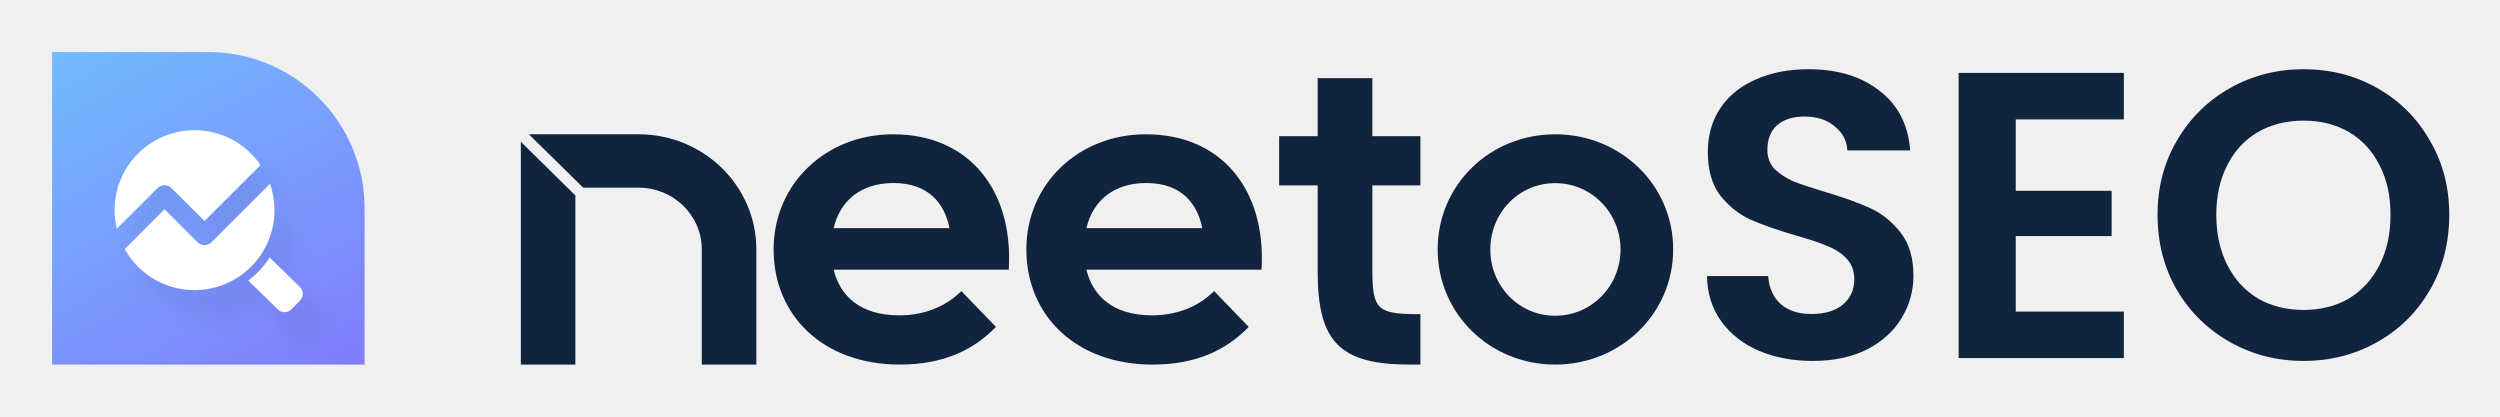
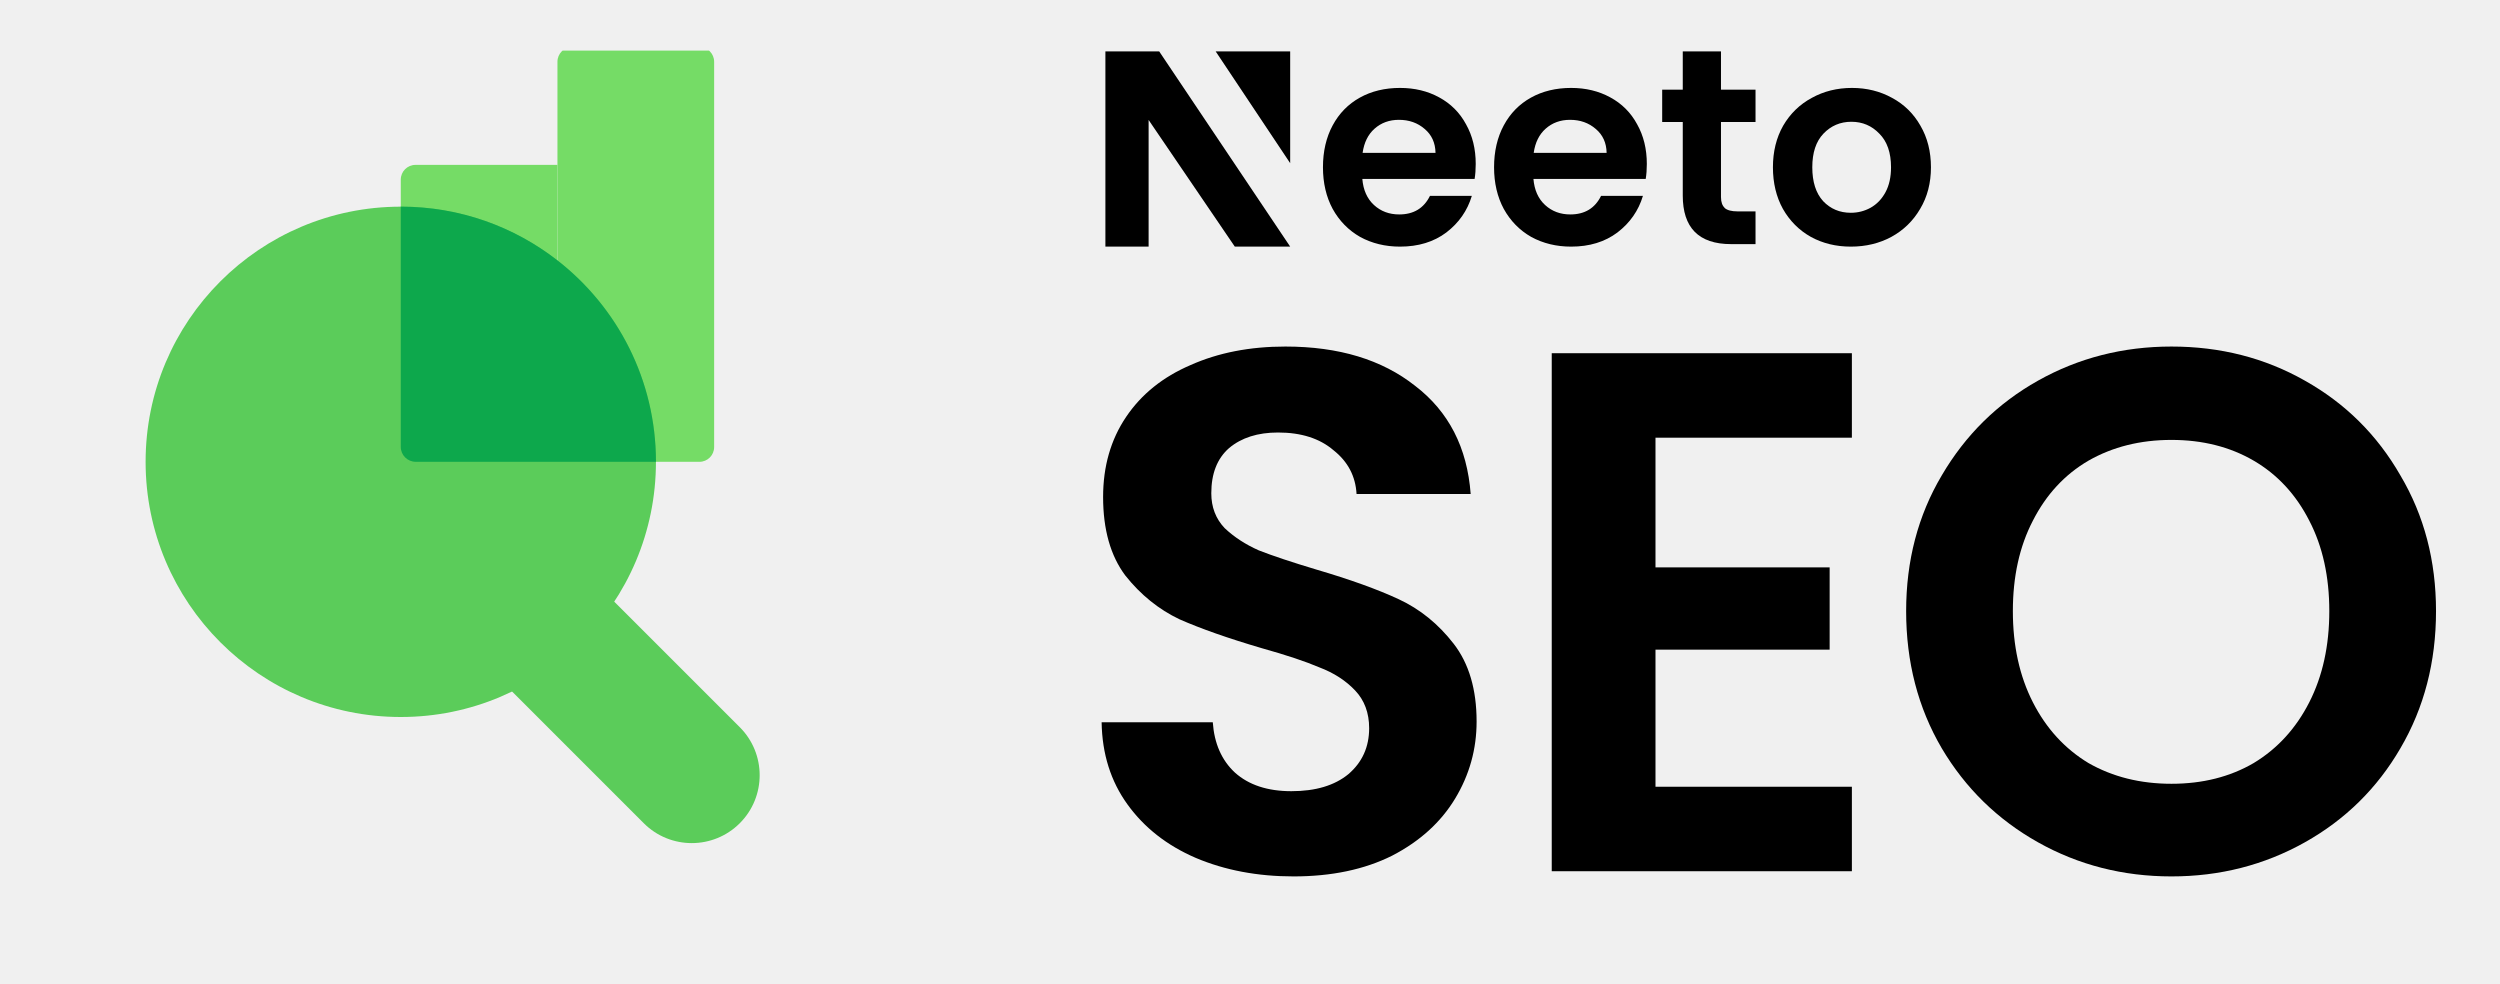
- <svg xmlns="http://www.w3.org/2000/svg" width="384" height="64" viewBox="0 0 384 64" fill="none">
-   <path d="M56 32C56 18.745 45.255 8 32 8H8V56H56V32Z" fill="url(#paint0_linear_5691_1273)" />
-   <g filter="url(#filter0_d_5691_1273)">
-     <path d="M40.013 25.345C37.8 22.117 34.086 20 29.878 20C23.097 20 17.6 25.497 17.6 32.278C17.6 33.265 17.716 34.224 17.936 35.144L24.188 28.891C24.788 28.291 25.759 28.291 26.359 28.891L31.413 33.945L40.013 25.345Z" fill="white" />
-     <path d="M41.472 28.227L32.498 37.201C31.899 37.8 30.927 37.8 30.328 37.201L25.274 32.147L19.155 38.265C21.256 42.019 25.27 44.557 29.878 44.557C36.659 44.557 42.156 39.059 42.156 32.278C42.156 30.859 41.915 29.495 41.472 28.227Z" fill="white" />
-     <path d="M38.144 43.099C39.434 42.123 40.544 40.921 41.416 39.555C41.426 39.563 41.435 39.572 41.444 39.581L46.057 44.077C46.636 44.64 46.648 45.566 46.084 46.144L44.758 47.505C44.194 48.083 43.269 48.094 42.691 47.531L38.144 43.099Z" fill="white" />
+ <svg xmlns="http://www.w3.org/2000/svg" width="389" height="153" viewBox="0 0 389 153" fill="none">
+   <g clip-path="url(#clip0_318_36096)">
+     <path d="M66.168 94.092C62.043 89.966 62.043 83.277 66.168 79.152C70.294 75.026 76.983 75.026 81.109 79.152L115.11 113.152C119.235 117.278 119.235 123.967 115.11 128.093C110.984 132.219 104.295 132.219 100.169 128.093L66.168 94.092Z" fill="#5BCC5A" />
+     <path d="M111.12 69.566C111.12 70.833 110.092 71.861 108.824 71.861L86.74 71.861L86.74 9.608C86.74 8.34 87.768 7.312 89.036 7.312L108.824 7.312C110.092 7.312 111.12 8.34 111.12 9.608L111.12 69.566Z" fill="#75DC66" />
+     <path d="M86.739 71.861L64.655 71.861C63.387 71.861 62.359 70.833 62.359 69.566L62.359 27.951C62.359 26.683 63.387 25.655 64.655 25.655L86.739 25.655L86.739 71.861Z" fill="#75DC66" />
+     <path d="M102.065 71.861C102.065 93.79 84.289 111.566 62.361 111.566C40.432 111.566 22.656 93.79 22.656 71.861C22.656 49.933 40.432 32.157 62.361 32.157C84.289 32.157 102.065 49.933 102.065 71.861Z" fill="#5BCC5A" />
+     <path d="M62.36 32.151C62.36 32.151 62.36 32.151 62.36 32.151C71.55 32.151 80.011 35.274 86.74 40.516C96.066 47.781 102.064 59.117 102.065 71.855H64.682C63.4 71.855 62.36 70.815 62.36 69.533L62.36 32.151Z" fill="#0DA84C" />
  </g>
-   <path fill-rule="evenodd" clip-rule="evenodd" d="M98.087 20.627H81.24L89.576 28.825H98.087C103.452 28.825 107.795 33.076 107.795 38.313V56H116.175V38.313C116.175 28.543 108.074 20.627 98.087 20.627ZM88.379 30.019L80 21.778V56H88.379V30.019ZM152.982 50.217L147.664 44.712L147.346 45.013C145.501 46.755 142.408 48.438 138.135 48.438C135.13 48.438 132.814 47.69 131.14 46.394C129.593 45.198 128.559 43.508 128.047 41.426H154.946L154.966 41.014C155.249 35.142 153.75 30.044 150.686 26.407C147.615 22.762 143.007 20.627 137.173 20.627C126.87 20.627 118.825 28.217 118.825 38.315C118.825 43.389 120.728 47.818 124.12 50.978C127.511 54.136 132.362 56 138.216 56C145.052 56 149.48 53.667 152.679 50.515L152.982 50.217ZM191.807 50.217L186.49 44.712L186.171 45.013C184.326 46.755 181.233 48.438 176.96 48.438C173.955 48.438 171.639 47.69 169.965 46.394C168.418 45.198 167.385 43.508 166.872 41.426H193.771L193.791 41.014C194.074 35.142 192.575 30.044 189.511 26.407C186.44 22.762 181.832 20.627 175.999 20.627C165.695 20.627 157.65 28.217 157.65 38.315C157.65 43.389 159.553 47.818 162.945 50.978C166.336 54.136 171.187 56 177.041 56C183.877 56 188.305 53.667 191.504 50.515L191.807 50.217ZM202.393 20.924H196.475V28.479H202.393V41.671C202.393 46.997 203.189 50.629 205.443 52.906C207.701 55.187 211.311 56 216.622 56H218.175V48.254H217.735C216.138 48.254 214.91 48.194 213.961 48.017C213.015 47.84 212.387 47.555 211.95 47.134C211.514 46.715 211.22 46.114 211.038 45.212C210.856 44.304 210.794 43.13 210.794 41.602V28.479H218.175V20.924H210.794V12H202.393V20.924ZM137.255 28.113C139.961 28.113 141.946 28.91 143.34 30.209C144.632 31.414 145.453 33.083 145.846 35.045H128.043C128.557 32.896 129.603 31.218 131.065 30.054C132.642 28.798 134.738 28.113 137.255 28.113ZM176.081 28.113C178.786 28.113 180.771 28.91 182.165 30.209C183.457 31.414 184.278 33.083 184.672 35.045H166.868C167.382 32.896 168.428 31.218 169.89 30.054C171.467 28.798 173.563 28.113 176.081 28.113ZM238.879 28.128C244.469 28.128 248.913 32.698 248.913 38.314C248.913 43.929 244.469 48.499 238.879 48.499C233.291 48.499 228.913 43.933 228.913 38.314C228.913 32.694 233.291 28.128 238.879 28.128ZM238.879 20.627C228.846 20.627 220.825 28.383 220.825 38.314C220.825 48.177 228.845 56 238.879 56C248.91 56 257 48.179 257 38.314C257 28.381 248.909 20.627 238.879 20.627Z" fill="#11243E" />
-   <path d="M278.426 55.439C275.376 55.439 272.619 54.916 270.154 53.872C267.731 52.828 265.809 51.324 264.389 49.36C262.968 47.396 262.237 45.078 262.195 42.404H271.595C271.721 44.2 272.347 45.621 273.475 46.665C274.645 47.71 276.233 48.232 278.238 48.232C280.285 48.232 281.894 47.752 283.063 46.791C284.233 45.788 284.818 44.493 284.818 42.905C284.818 41.61 284.421 40.545 283.627 39.709C282.834 38.874 281.831 38.226 280.619 37.767C279.45 37.265 277.82 36.722 275.731 36.137C272.89 35.302 270.572 34.487 268.775 33.693C267.021 32.858 265.496 31.625 264.201 29.996C262.947 28.325 262.321 26.111 262.321 23.353C262.321 20.763 262.968 18.507 264.263 16.585C265.558 14.664 267.376 13.201 269.715 12.199C272.055 11.154 274.729 10.632 277.737 10.632C282.249 10.632 285.904 11.739 288.703 13.953C291.544 16.126 293.111 19.175 293.403 23.103H283.753C283.669 21.599 283.022 20.366 281.81 19.405C280.64 18.403 279.074 17.901 277.11 17.901C275.397 17.901 274.018 18.34 272.974 19.217C271.971 20.095 271.47 21.369 271.47 23.04C271.47 24.21 271.846 25.192 272.598 25.985C273.392 26.737 274.353 27.364 275.481 27.865C276.65 28.325 278.28 28.868 280.369 29.495C283.21 30.33 285.528 31.166 287.325 32.001C289.121 32.837 290.667 34.09 291.962 35.761C293.257 37.432 293.905 39.626 293.905 42.341C293.905 44.681 293.299 46.853 292.087 48.859C290.876 50.864 289.1 52.472 286.761 53.684C284.421 54.854 281.643 55.439 278.426 55.439Z" fill="#11243E" />
-   <path d="M309.617 18.34V29.307H324.344V36.263H309.617V47.856H326.224V55H300.844V11.196H326.224V18.34H309.617Z" fill="#11243E" />
-   <path d="M353.834 55.439C349.74 55.439 345.98 54.478 342.554 52.556C339.129 50.634 336.413 47.981 334.408 44.597C332.402 41.172 331.4 37.307 331.4 33.004C331.4 28.743 332.402 24.92 334.408 21.536C336.413 18.11 339.129 15.436 342.554 13.515C345.98 11.593 349.74 10.632 353.834 10.632C357.97 10.632 361.73 11.593 365.114 13.515C368.54 15.436 371.235 18.11 373.198 21.536C375.204 24.92 376.206 28.743 376.206 33.004C376.206 37.307 375.204 41.172 373.198 44.597C371.235 47.981 368.54 50.634 365.114 52.556C361.689 54.478 357.929 55.439 353.834 55.439ZM353.834 47.605C356.466 47.605 358.785 47.02 360.79 45.851C362.796 44.639 364.362 42.926 365.49 40.712C366.618 38.498 367.182 35.928 367.182 33.004C367.182 30.079 366.618 27.531 365.49 25.359C364.362 23.144 362.796 21.452 360.79 20.283C358.785 19.113 356.466 18.528 353.834 18.528C351.202 18.528 348.863 19.113 346.816 20.283C344.81 21.452 343.244 23.144 342.116 25.359C340.988 27.531 340.424 30.079 340.424 33.004C340.424 35.928 340.988 38.498 342.116 40.712C343.244 42.926 344.81 44.639 346.816 45.851C348.863 47.02 351.202 47.605 353.834 47.605Z" fill="#11243E" />
+   <path d="M201.278 136.37C195.666 136.37 190.593 135.409 186.057 133.487C181.598 131.566 178.062 128.798 175.448 125.185C172.834 121.572 171.489 117.305 171.412 112.385H188.709C188.94 115.691 190.093 118.305 192.168 120.227C194.321 122.148 197.242 123.109 200.932 123.109C204.699 123.109 207.659 122.225 209.811 120.457C211.964 118.612 213.04 116.229 213.04 113.308C213.04 110.925 212.31 108.964 210.849 107.427C209.388 105.889 207.543 104.698 205.314 103.852C203.162 102.93 200.163 101.93 196.32 100.854C191.092 99.317 186.826 97.817 183.52 96.357C180.291 94.819 177.485 92.552 175.102 89.553C172.796 86.478 171.643 82.404 171.643 77.33C171.643 72.564 172.834 68.413 175.218 64.877C177.601 61.34 180.945 58.65 185.25 56.805C189.555 54.883 194.475 53.922 200.01 53.922C208.312 53.922 215.039 55.959 220.189 60.033C225.417 64.031 228.3 69.643 228.838 76.869H211.08C210.926 74.102 209.734 71.834 207.505 70.066C205.353 68.221 202.47 67.298 198.857 67.298C195.705 67.298 193.168 68.105 191.246 69.72C189.401 71.334 188.478 73.679 188.478 76.754C188.478 78.906 189.17 80.713 190.554 82.173C192.015 83.557 193.783 84.71 195.858 85.633C198.011 86.478 201.009 87.478 204.853 88.631C210.08 90.168 214.347 91.706 217.653 93.243C220.958 94.781 223.803 97.087 226.186 100.162C228.569 103.237 229.76 107.273 229.76 112.27C229.76 116.575 228.646 120.573 226.416 124.263C224.187 127.952 220.92 130.912 216.615 133.142C212.31 135.294 207.198 136.37 201.278 136.37Z" fill="black" />
+   <path d="M257.594 68.105V88.285H284.692V101.085H257.594V122.417H288.152V135.563H241.45V54.96H288.152V68.105H257.594Z" fill="black" />
+   <path d="M337.878 136.37C330.344 136.37 323.425 134.602 317.121 131.066C310.818 127.53 305.821 122.648 302.131 116.421C298.441 110.118 296.596 103.007 296.596 95.088C296.596 87.247 298.441 80.213 302.131 73.986C305.821 67.683 310.818 62.763 317.121 59.226C323.425 55.69 330.344 53.922 337.878 53.922C345.488 53.922 352.407 55.69 358.634 59.226C364.938 62.763 369.896 67.683 373.509 73.986C377.199 80.213 379.044 87.247 379.044 95.088C379.044 103.007 377.199 110.118 373.509 116.421C369.896 122.648 364.938 127.53 358.634 131.066C352.33 134.602 345.411 136.37 337.878 136.37ZM337.878 121.956C342.721 121.956 346.987 120.88 350.677 118.728C354.367 116.498 357.25 113.346 359.326 109.272C361.401 105.198 362.439 100.47 362.439 95.088C362.439 89.707 361.401 85.018 359.326 81.02C357.25 76.946 354.367 73.832 350.677 71.68C346.987 69.528 342.721 68.451 337.878 68.451C333.034 68.451 328.729 69.528 324.963 71.68C321.273 73.832 318.39 76.946 316.314 81.02C314.238 85.018 313.201 89.707 313.201 95.088C313.201 100.47 314.238 105.198 316.314 109.272C318.39 113.346 321.273 116.498 324.963 118.728C328.729 120.88 333.034 121.956 337.878 121.956Z" fill="black" />
+   <path d="M229.622 25.51C229.622 26.373 229.564 27.15 229.449 27.841H211.978C212.122 29.568 212.726 30.921 213.79 31.899C214.854 32.878 216.163 33.367 217.716 33.367C219.959 33.367 221.555 32.403 222.504 30.474H229.018C228.327 32.777 227.005 34.677 225.049 36.173C223.094 37.641 220.692 38.375 217.845 38.375C215.544 38.375 213.474 37.871 211.633 36.864C209.822 35.828 208.398 34.374 207.363 32.504C206.356 30.633 205.853 28.474 205.853 26.028C205.853 23.552 206.356 21.38 207.363 19.509C208.369 17.638 209.778 16.199 211.59 15.191C213.402 14.184 215.487 13.681 217.845 13.681C220.117 13.681 222.144 14.17 223.927 15.148C225.739 16.127 227.134 17.523 228.112 19.336C229.118 21.12 229.622 23.178 229.622 25.51ZM223.367 23.783C223.338 22.229 222.777 20.991 221.684 20.07C220.592 19.12 219.254 18.645 217.673 18.645C216.177 18.645 214.912 19.106 213.877 20.027C212.87 20.919 212.252 22.171 212.022 23.783H223.367Z" fill="black" />
+   <path d="M256.245 25.51C256.245 26.373 256.188 27.15 256.073 27.841H238.602C238.746 29.568 239.35 30.921 240.414 31.899C241.478 32.878 242.787 33.367 244.34 33.367C246.583 33.367 248.179 32.403 249.128 30.474H255.641C254.951 32.777 253.628 34.677 251.673 36.173C249.717 37.641 247.316 38.375 244.469 38.375C242.168 38.375 240.098 37.871 238.257 36.864C236.445 35.828 235.022 34.374 233.987 32.504C232.98 30.633 232.477 28.474 232.477 26.028C232.477 23.552 232.98 21.38 233.987 19.509C234.993 17.638 236.402 16.199 238.214 15.191C240.026 14.184 242.111 13.681 244.469 13.681C246.741 13.681 248.768 14.17 250.551 15.148C252.363 16.127 253.758 17.523 254.736 19.336C255.742 21.12 256.245 23.178 256.245 25.51ZM249.99 23.783C249.962 22.229 249.401 20.991 248.308 20.07C247.215 19.12 245.878 18.645 244.296 18.645C242.801 18.645 241.536 19.106 240.5 20.027C239.494 20.919 238.875 22.171 238.645 23.783H249.99Z" fill="black" />
+   <path d="M267.785 18.987V30.662C267.785 31.467 267.997 32 268.371 32.374C268.774 32.719 269.435 32.892 270.356 32.892H273.16V37.986H269.364C264.273 37.986 261.838 35.383 261.838 30.433V18.987H258.636V13.951H261.838V8H267.785V13.951H273.16V18.987H267.785Z" fill="black" />
+   <path d="M287.989 38.375C285.689 38.375 283.618 37.871 281.778 36.864C279.937 35.828 278.485 34.374 277.421 32.504C276.385 30.633 275.868 28.474 275.868 26.028C275.868 23.581 276.4 21.423 277.464 19.552C278.557 17.681 280.038 16.242 281.907 15.235C283.776 14.199 285.861 13.681 288.162 13.681C290.463 13.681 292.548 14.199 294.417 15.235C296.286 16.242 297.753 17.681 298.817 19.552C299.91 21.423 300.456 23.581 300.456 26.028C300.456 28.474 299.895 30.633 298.774 32.504C297.681 34.374 296.185 35.828 294.287 36.864C292.418 37.871 290.319 38.375 287.989 38.375ZM287.989 33.108C289.082 33.108 290.103 32.849 291.052 32.331C292.03 31.784 292.806 30.978 293.382 29.913C293.957 28.848 294.244 27.553 294.244 26.028C294.244 23.754 293.64 22.013 292.432 20.804C291.253 19.566 289.801 18.948 288.076 18.948C286.35 18.948 284.898 19.566 283.719 20.804C282.568 22.013 281.993 23.754 281.993 26.028C281.993 28.302 282.554 30.057 283.676 31.295C284.826 32.504 286.264 33.108 287.989 33.108Z" fill="black" />
+   <path d="M200.752 8H189.159L200.752 25.39V8Z" fill="black" />
+   <path d="M172 38.375L172 8H180.372L200.752 38.375H192.136L178.724 18.666V38.375H172Z" fill="black" />
  <defs>
-     <filter id="filter0_d_5691_1273" x="17.6" y="20" width="34.898" height="34.946" filterUnits="userSpaceOnUse" color-interpolation-filters="sRGB">
-       <feFlood flood-opacity="0" result="BackgroundImageFix" />
-       <feColorMatrix in="SourceAlpha" type="matrix" values="0 0 0 0 0 0 0 0 0 0 0 0 0 0 0 0 0 0 127 0" result="hardAlpha" />
-       <feOffset dx="3" dy="4" />
-       <feGaussianBlur stdDeviation="1.5" />
-       <feComposite in2="hardAlpha" operator="out" />
-       <feColorMatrix type="matrix" values="0 0 0 0 0 0 0 0 0 0 0 0 0 0 0 0 0 0 0.05 0" />
-       <feBlend mode="normal" in2="BackgroundImageFix" result="effect1_dropShadow_5691_1273" />
-       <feBlend mode="normal" in="SourceGraphic" in2="effect1_dropShadow_5691_1273" result="shape" />
-     </filter>
-     <linearGradient id="paint0_linear_5691_1273" x1="56" y1="78.8" x2="14" y2="4.229" gradientUnits="userSpaceOnUse">
-       <stop stop-color="#8669FB" />
-       <stop offset="1" stop-color="#71BCFF" />
-     </linearGradient>
+     <clipPath id="clip0_318_36096">
+       <rect width="128.25" height="128.25" fill="white" transform="translate(8.59375 7.875)" />
+     </clipPath>
  </defs>
</svg>
